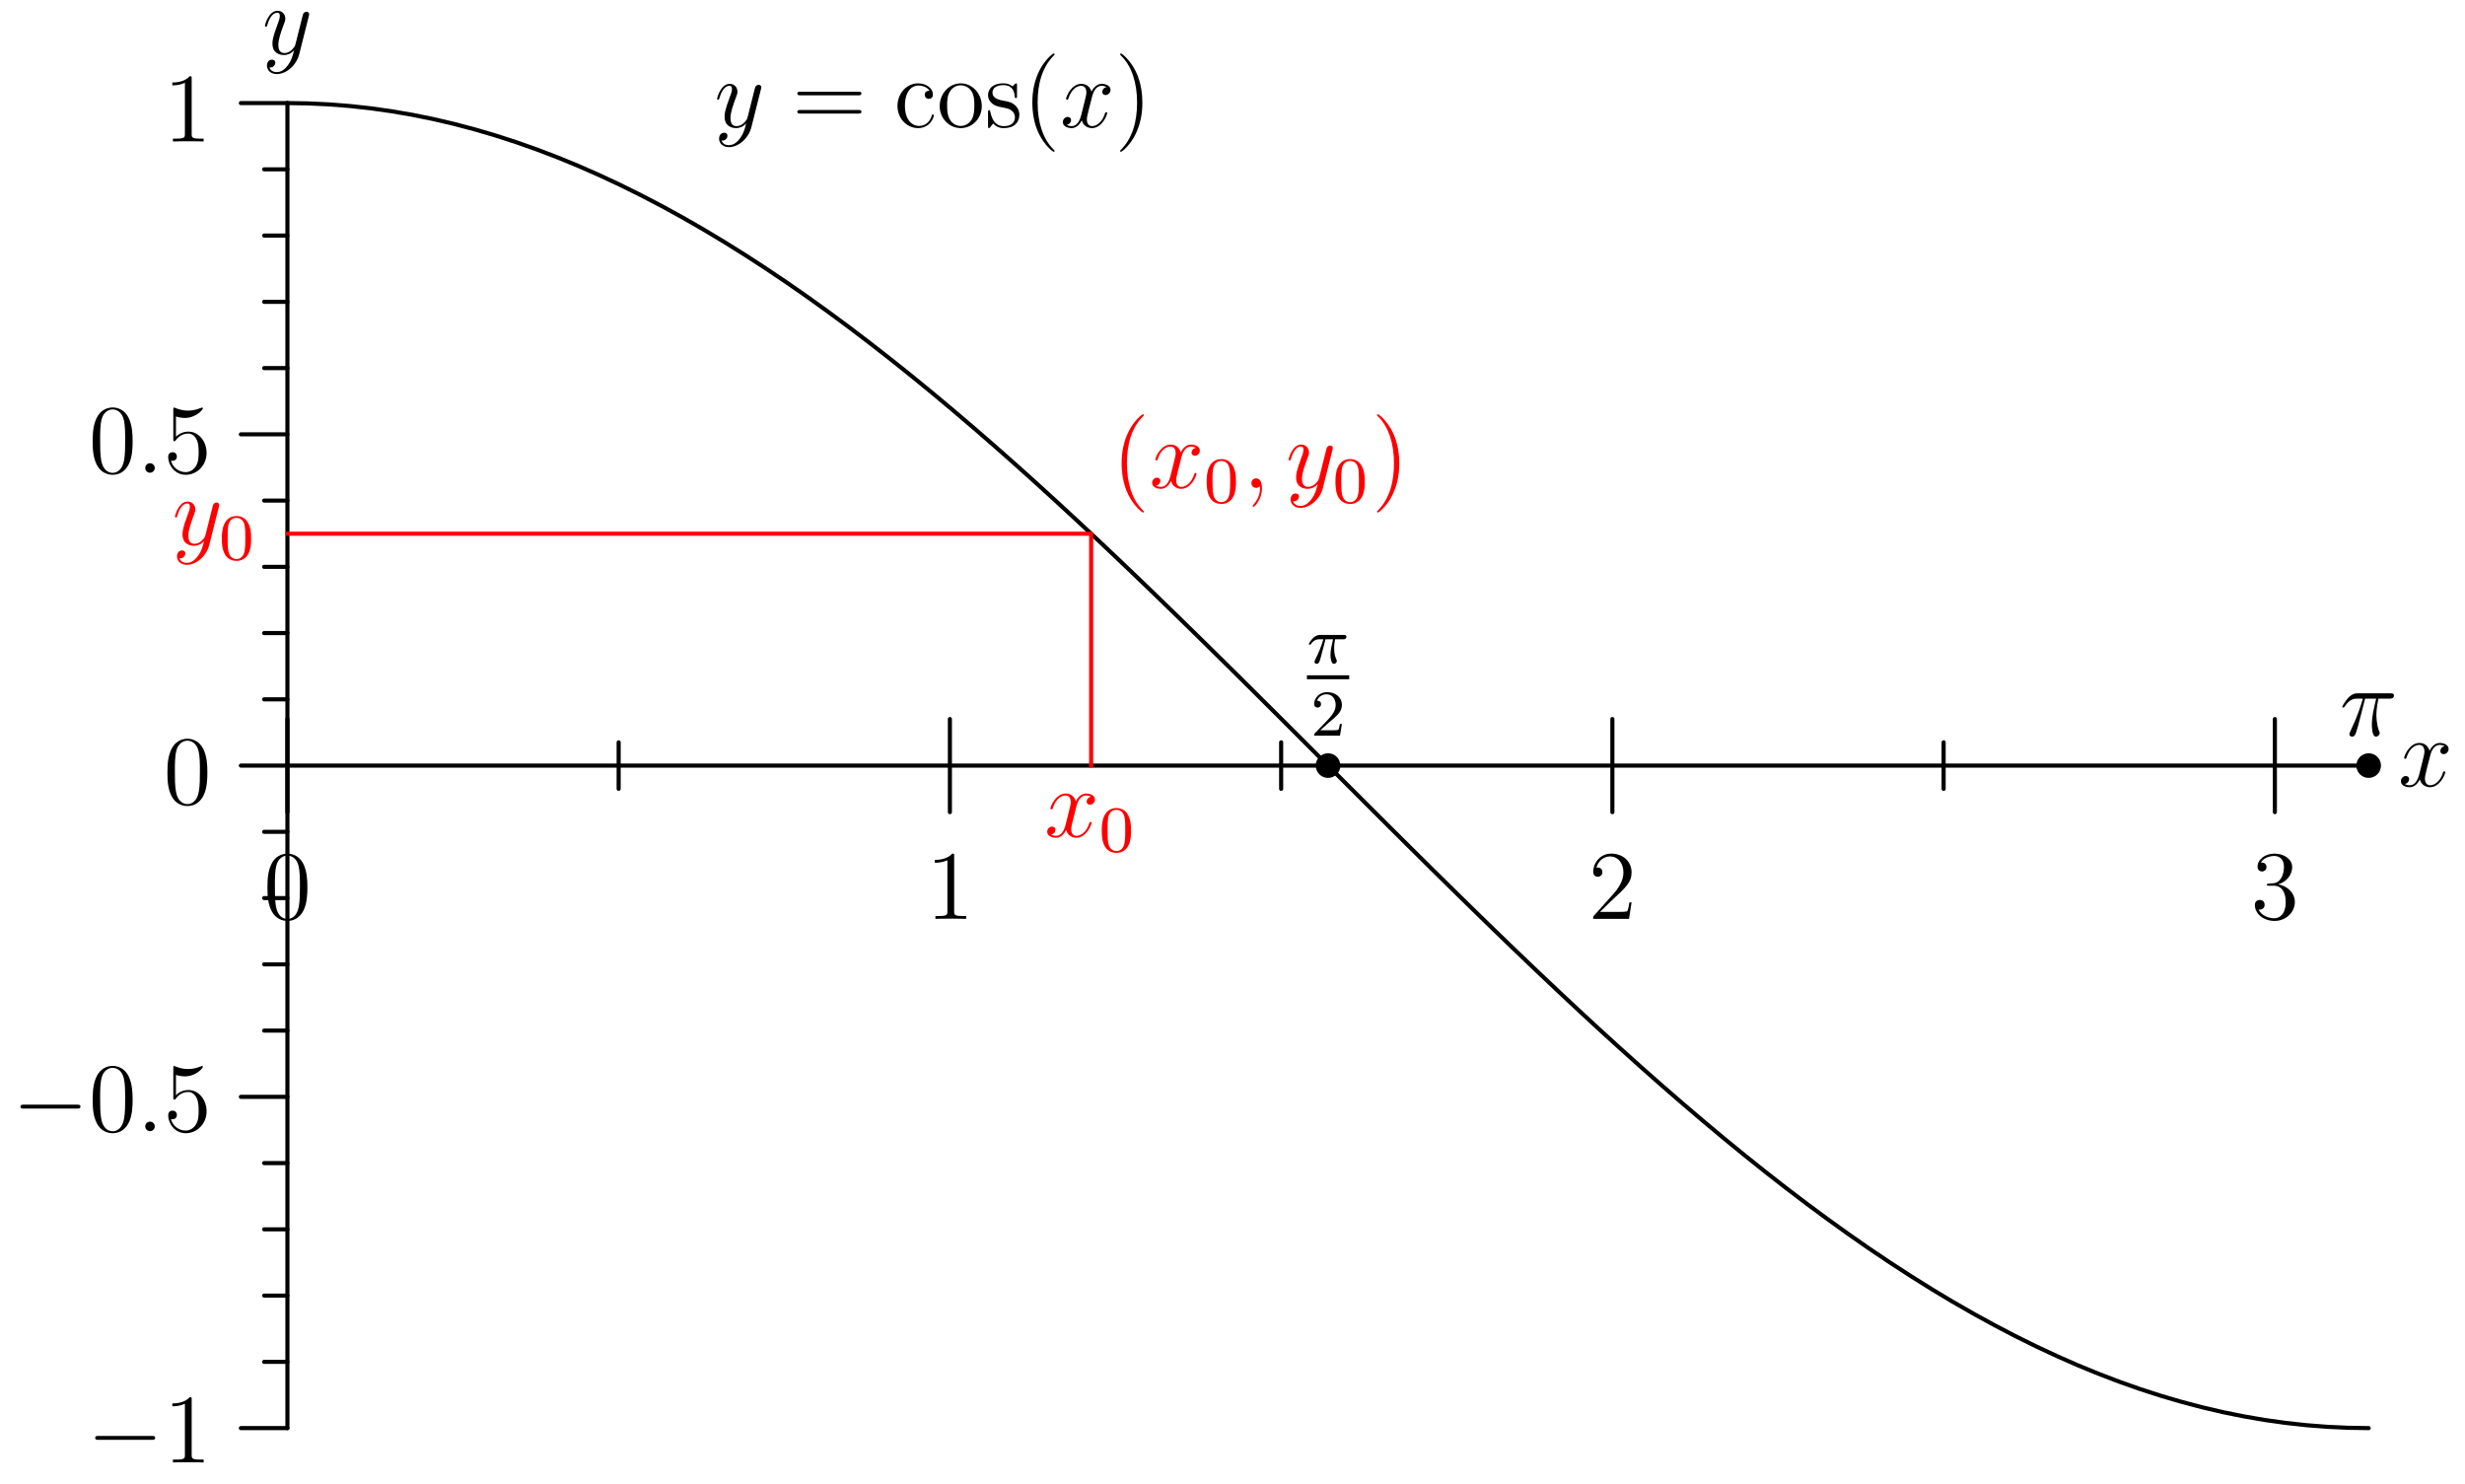
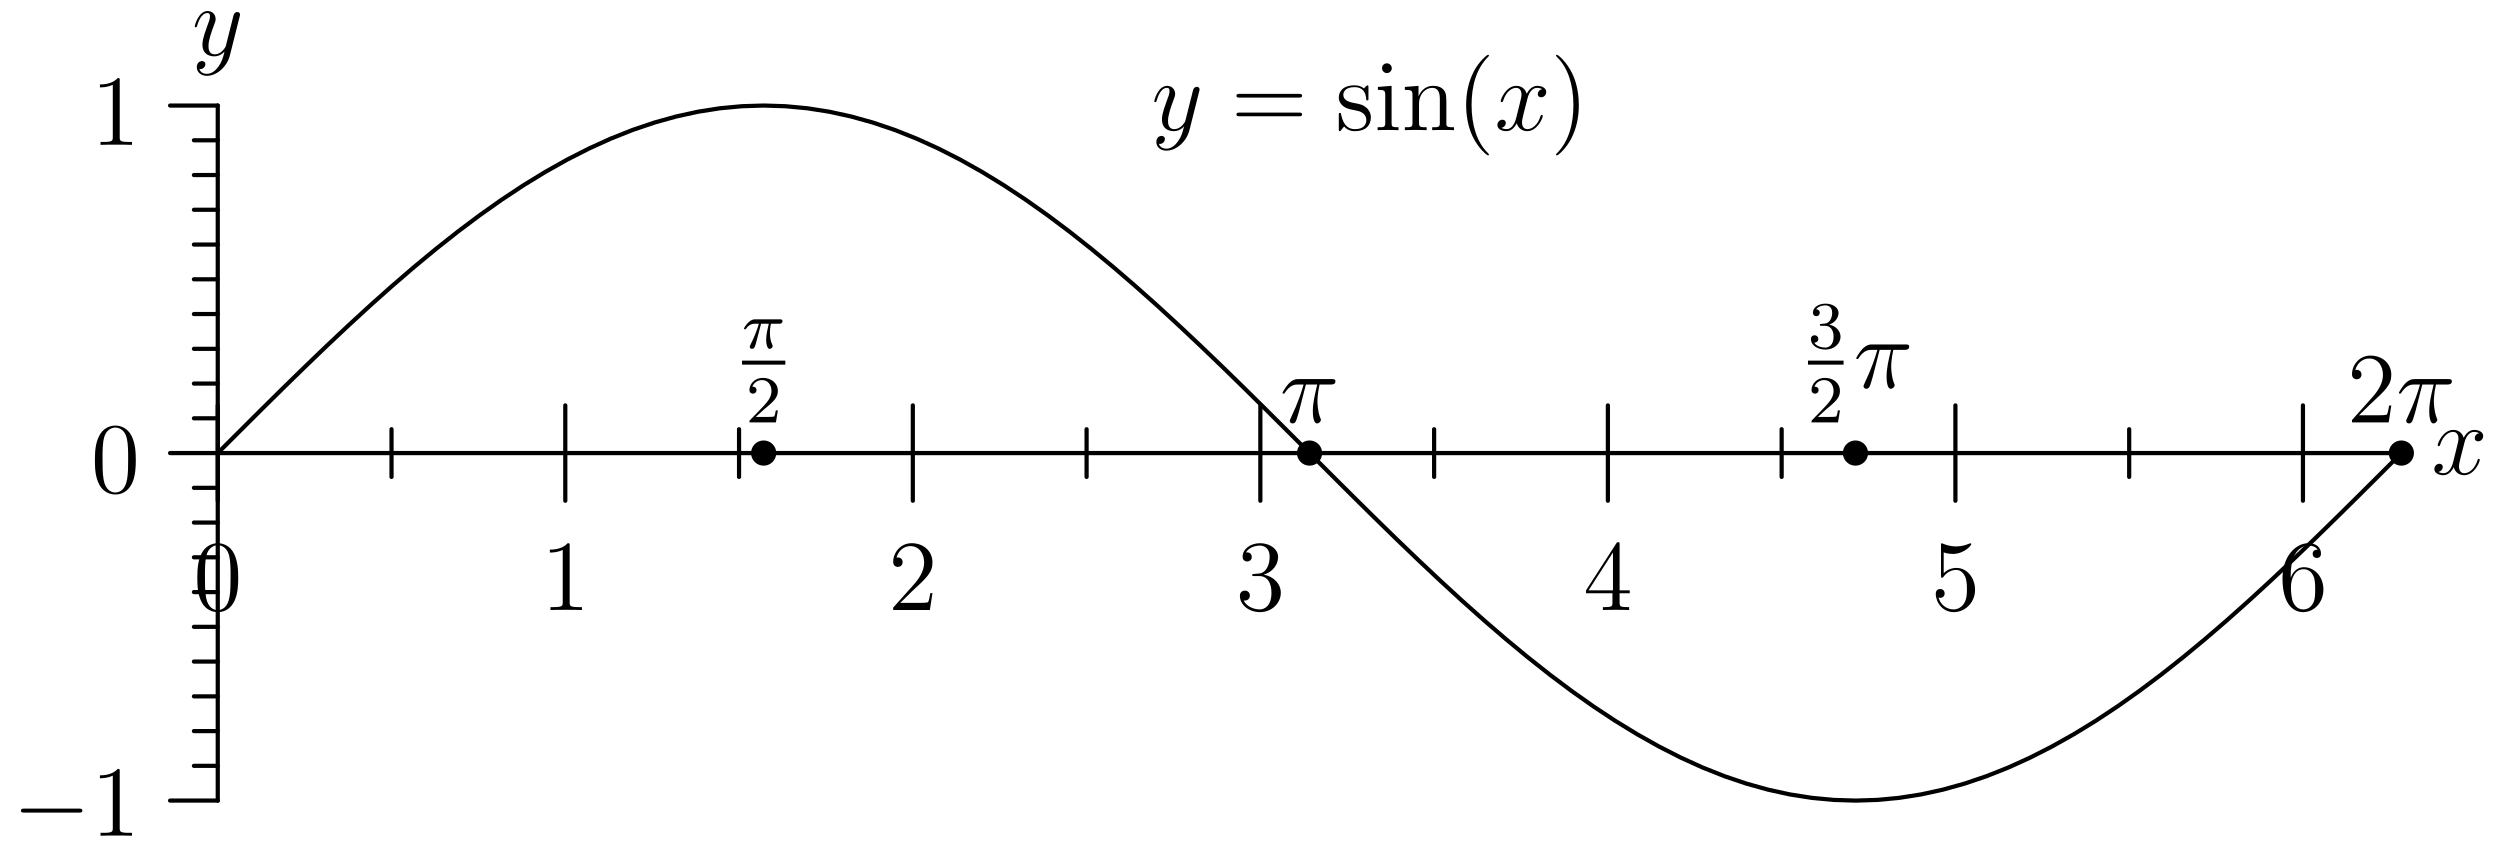
- <svg xmlns="http://www.w3.org/2000/svg" xmlns:xlink="http://www.w3.org/1999/xlink" version="1.1" width="300.245pt" height="180.671pt" viewBox="56.409 53.858 300.245 180.671">
+ <svg xmlns="http://www.w3.org/2000/svg" xmlns:xlink="http://www.w3.org/1999/xlink" version="1.1" width="297.384pt" height="101.965pt" viewBox="56.409 53.858 297.384 101.965">
  <defs>
-     <path id="g3-48" d="M3.897-2.542C3.897-3.395 3.81-3.913 3.547-4.423C3.196-5.125 2.55-5.3 2.112-5.3C1.108-5.3 .741-4.551 .63-4.328C.343-3.746 .327-2.957 .327-2.542C.327-2.016 .351-1.211 .733-.574C1.1 .016 1.69 .167 2.112 .167C2.495 .167 3.18 .048 3.579-.741C3.873-1.315 3.897-2.024 3.897-2.542ZM2.112-.056C1.841-.056 1.291-.183 1.124-1.02C1.036-1.474 1.036-2.224 1.036-2.638C1.036-3.188 1.036-3.746 1.124-4.184C1.291-4.997 1.913-5.077 2.112-5.077C2.383-5.077 2.933-4.941 3.092-4.216C3.188-3.778 3.188-3.18 3.188-2.638C3.188-2.168 3.188-1.451 3.092-1.004C2.925-.167 2.375-.056 2.112-.056Z" />
+     <path id="g1-25" d="M2.264-2.909H3.18C3.013-2.184 2.869-1.594 2.869-1.004C2.869-.948 2.869-.606 2.957-.319C3.061 .016 3.14 .08 3.284 .08C3.459 .08 3.642-.072 3.642-.263C3.642-.319 3.634-.335 3.602-.406C3.435-.773 3.316-1.156 3.316-1.809C3.316-1.993 3.316-2.327 3.435-2.909H4.4C4.527-2.909 4.615-2.909 4.694-2.973C4.79-3.061 4.814-3.164 4.814-3.212C4.814-3.435 4.615-3.435 4.479-3.435H1.602C1.435-3.435 1.132-3.435 .741-3.053C.454-2.766 .231-2.399 .231-2.343C.231-2.271 .287-2.248 .351-2.248C.43-2.248 .446-2.271 .494-2.335C.885-2.909 1.355-2.909 1.538-2.909H2C1.769-2.064 1.347-1.1 1.052-.518C.996-.399 .917-.239 .917-.167C.917 0 1.052 .08 1.18 .08C1.482 .08 1.562-.223 1.73-.877L2.264-2.909Z" />
    <path id="g3-50" d="M2.248-1.626C2.375-1.745 2.71-2.008 2.837-2.12C3.332-2.574 3.802-3.013 3.802-3.738C3.802-4.686 3.005-5.3 2.008-5.3C1.052-5.3 .422-4.575 .422-3.866C.422-3.475 .733-3.419 .845-3.419C1.012-3.419 1.259-3.539 1.259-3.842C1.259-4.256 .861-4.256 .765-4.256C.996-4.838 1.53-5.037 1.921-5.037C2.662-5.037 3.045-4.407 3.045-3.738C3.045-2.909 2.463-2.303 1.522-1.339L.518-.303C.422-.215 .422-.199 .422 0H3.571L3.802-1.427H3.555C3.531-1.267 3.467-.869 3.371-.717C3.324-.654 2.718-.654 2.59-.654H1.172L2.248-1.626Z" />
-     <path id="g1-25" d="M2.264-2.909H3.18C3.013-2.184 2.869-1.594 2.869-1.004C2.869-.948 2.869-.606 2.957-.319C3.061 .016 3.14 .08 3.284 .08C3.459 .08 3.642-.072 3.642-.263C3.642-.319 3.634-.335 3.602-.406C3.435-.773 3.316-1.156 3.316-1.809C3.316-1.993 3.316-2.327 3.435-2.909H4.4C4.527-2.909 4.615-2.909 4.694-2.973C4.79-3.061 4.814-3.164 4.814-3.212C4.814-3.435 4.615-3.435 4.479-3.435H1.602C1.435-3.435 1.132-3.435 .741-3.053C.454-2.766 .231-2.399 .231-2.343C.231-2.271 .287-2.248 .351-2.248C.43-2.248 .446-2.271 .494-2.335C.885-2.909 1.355-2.909 1.538-2.909H2C1.769-2.064 1.347-1.1 1.052-.518C.996-.399 .917-.239 .917-.167C.917 0 1.052 .08 1.18 .08C1.482 .08 1.562-.223 1.73-.877L2.264-2.909Z" />
+     <path id="g3-51" d="M2.016-2.662C2.646-2.662 3.045-2.2 3.045-1.363C3.045-.367 2.479-.072 2.056-.072C1.618-.072 1.02-.231 .741-.654C1.028-.654 1.227-.837 1.227-1.1C1.227-1.355 1.044-1.538 .789-1.538C.574-1.538 .351-1.403 .351-1.084C.351-.327 1.164 .167 2.072 .167C3.132 .167 3.873-.566 3.873-1.363C3.873-2.024 3.347-2.63 2.534-2.805C3.164-3.029 3.634-3.571 3.634-4.208S2.917-5.3 2.088-5.3C1.235-5.3 .59-4.838 .59-4.232C.59-3.937 .789-3.81 .996-3.81C1.243-3.81 1.403-3.985 1.403-4.216C1.403-4.511 1.148-4.623 .972-4.631C1.307-5.069 1.921-5.093 2.064-5.093C2.271-5.093 2.877-5.029 2.877-4.208C2.877-3.65 2.646-3.316 2.534-3.188C2.295-2.941 2.112-2.925 1.626-2.893C1.474-2.885 1.411-2.877 1.411-2.774C1.411-2.662 1.482-2.662 1.618-2.662H2.016Z" />
    <path id="g2-25" d="M3.096-4.507H4.447C4.125-3.168 3.921-2.295 3.921-1.339C3.921-1.172 3.921 .12 4.411 .12C4.663 .12 4.878-.108 4.878-.311C4.878-.371 4.878-.395 4.794-.574C4.471-1.399 4.471-2.427 4.471-2.511C4.471-2.582 4.471-3.431 4.722-4.507H6.061C6.217-4.507 6.611-4.507 6.611-4.89C6.611-5.153 6.384-5.153 6.169-5.153H2.236C1.961-5.153 1.554-5.153 1.004-4.567C.693-4.22 .311-3.587 .311-3.515S.371-3.419 .442-3.419C.526-3.419 .538-3.455 .598-3.527C1.219-4.507 1.841-4.507 2.14-4.507H2.821C2.558-3.61 2.26-2.57 1.279-.478C1.184-.287 1.184-.263 1.184-.191C1.184 .06 1.399 .12 1.506 .12C1.853 .12 1.949-.191 2.092-.693C2.283-1.303 2.283-1.327 2.403-1.805L3.096-4.507Z" />
-     <path id="g2-58" d="M2.2-.574C2.2-.921 1.913-1.16 1.626-1.16C1.279-1.16 1.04-.873 1.04-.586C1.04-.239 1.327 0 1.614 0C1.961 0 2.2-.287 2.2-.574Z" />
-     <path id="g2-59" d="M2.331 .048C2.331-.646 2.104-1.16 1.614-1.16C1.231-1.16 1.04-.849 1.04-.586S1.219 0 1.626 0C1.781 0 1.913-.048 2.02-.155C2.044-.179 2.056-.179 2.068-.179C2.092-.179 2.092-.012 2.092 .048C2.092 .442 2.02 1.219 1.327 1.997C1.196 2.14 1.196 2.164 1.196 2.188C1.196 2.248 1.255 2.307 1.315 2.307C1.411 2.307 2.331 1.423 2.331 .048Z" />
    <path id="g2-120" d="M5.667-4.878C5.284-4.806 5.141-4.519 5.141-4.292C5.141-4.005 5.368-3.909 5.535-3.909C5.894-3.909 6.145-4.22 6.145-4.543C6.145-5.045 5.571-5.272 5.069-5.272C4.34-5.272 3.933-4.555 3.826-4.328C3.551-5.224 2.809-5.272 2.594-5.272C1.375-5.272 .729-3.706 .729-3.443C.729-3.395 .777-3.335 .861-3.335C.956-3.335 .98-3.407 1.004-3.455C1.411-4.782 2.212-5.033 2.558-5.033C3.096-5.033 3.204-4.531 3.204-4.244C3.204-3.981 3.132-3.706 2.989-3.132L2.582-1.494C2.403-.777 2.056-.12 1.423-.12C1.363-.12 1.064-.12 .813-.275C1.243-.359 1.339-.717 1.339-.861C1.339-1.1 1.16-1.243 .933-1.243C.646-1.243 .335-.992 .335-.61C.335-.108 .897 .12 1.411 .12C1.985 .12 2.391-.335 2.642-.825C2.833-.12 3.431 .12 3.873 .12C5.093 .12 5.738-1.447 5.738-1.71C5.738-1.769 5.691-1.817 5.619-1.817C5.511-1.817 5.499-1.757 5.464-1.662C5.141-.61 4.447-.12 3.909-.12C3.491-.12 3.264-.43 3.264-.921C3.264-1.184 3.312-1.375 3.503-2.164L3.921-3.79C4.101-4.507 4.507-5.033 5.057-5.033C5.081-5.033 5.416-5.033 5.667-4.878Z" />
    <path id="g2-121" d="M3.144 1.339C2.821 1.793 2.355 2.2 1.769 2.2C1.626 2.2 1.052 2.176 .873 1.626C.909 1.638 .968 1.638 .992 1.638C1.351 1.638 1.59 1.327 1.59 1.052S1.363 .681 1.184 .681C.992 .681 .574 .825 .574 1.411C.574 2.02 1.088 2.439 1.769 2.439C2.965 2.439 4.172 1.339 4.507 .012L5.679-4.651C5.691-4.71 5.715-4.782 5.715-4.854C5.715-5.033 5.571-5.153 5.392-5.153C5.284-5.153 5.033-5.105 4.937-4.746L4.053-1.231C3.993-1.016 3.993-.992 3.897-.861C3.658-.526 3.264-.12 2.69-.12C2.02-.12 1.961-.777 1.961-1.1C1.961-1.781 2.283-2.702 2.606-3.563C2.738-3.909 2.809-4.077 2.809-4.316C2.809-4.818 2.451-5.272 1.865-5.272C.765-5.272 .323-3.539 .323-3.443C.323-3.395 .371-3.335 .454-3.335C.562-3.335 .574-3.383 .622-3.551C.909-4.555 1.363-5.033 1.829-5.033C1.937-5.033 2.14-5.033 2.14-4.639C2.14-4.328 2.008-3.981 1.829-3.527C1.243-1.961 1.243-1.566 1.243-1.279C1.243-.143 2.056 .12 2.654 .12C3.001 .12 3.431 .012 3.85-.43L3.862-.418C3.682 .287 3.563 .753 3.144 1.339Z" />
    <path id="g4-40" d="M3.885 2.905C3.885 2.869 3.885 2.845 3.682 2.642C2.487 1.435 1.817-.538 1.817-2.977C1.817-5.296 2.379-7.293 3.766-8.703C3.885-8.811 3.885-8.835 3.885-8.871C3.885-8.942 3.826-8.966 3.778-8.966C3.622-8.966 2.642-8.106 2.056-6.934C1.447-5.727 1.172-4.447 1.172-2.977C1.172-1.913 1.339-.49 1.961 .789C2.666 2.224 3.646 3.001 3.778 3.001C3.826 3.001 3.885 2.977 3.885 2.905Z" />
    <path id="g4-41" d="M3.371-2.977C3.371-3.885 3.252-5.368 2.582-6.755C1.877-8.189 .897-8.966 .765-8.966C.717-8.966 .658-8.942 .658-8.871C.658-8.835 .658-8.811 .861-8.608C2.056-7.4 2.726-5.428 2.726-2.989C2.726-.669 2.164 1.327 .777 2.738C.658 2.845 .658 2.869 .658 2.905C.658 2.977 .717 3.001 .765 3.001C.921 3.001 1.901 2.14 2.487 .968C3.096-.251 3.371-1.542 3.371-2.977Z" />
    <path id="g4-48" d="M5.356-3.826C5.356-4.818 5.296-5.786 4.866-6.695C4.376-7.687 3.515-7.95 2.929-7.95C2.236-7.95 1.387-7.603 .944-6.611C.61-5.858 .49-5.117 .49-3.826C.49-2.666 .574-1.793 1.004-.944C1.47-.036 2.295 .251 2.917 .251C3.957 .251 4.555-.371 4.902-1.064C5.332-1.961 5.356-3.132 5.356-3.826ZM2.917 .012C2.534 .012 1.757-.203 1.53-1.506C1.399-2.224 1.399-3.132 1.399-3.969C1.399-4.949 1.399-5.834 1.59-6.539C1.793-7.34 2.403-7.711 2.917-7.711C3.371-7.711 4.065-7.436 4.292-6.408C4.447-5.727 4.447-4.782 4.447-3.969C4.447-3.168 4.447-2.26 4.316-1.53C4.089-.215 3.335 .012 2.917 .012Z" />
    <path id="g4-49" d="M3.443-7.663C3.443-7.938 3.443-7.95 3.204-7.95C2.917-7.627 2.319-7.185 1.088-7.185V-6.838C1.363-6.838 1.961-6.838 2.618-7.149V-.921C2.618-.49 2.582-.347 1.53-.347H1.16V0C1.482-.024 2.642-.024 3.037-.024S4.579-.024 4.902 0V-.347H4.531C3.479-.347 3.443-.49 3.443-.921V-7.663Z" />
    <path id="g4-50" d="M5.26-2.008H4.997C4.961-1.805 4.866-1.148 4.746-.956C4.663-.849 3.981-.849 3.622-.849H1.411C1.733-1.124 2.463-1.889 2.774-2.176C4.591-3.85 5.26-4.471 5.26-5.655C5.26-7.03 4.172-7.95 2.786-7.95S.586-6.767 .586-5.738C.586-5.129 1.112-5.129 1.148-5.129C1.399-5.129 1.71-5.308 1.71-5.691C1.71-6.025 1.482-6.253 1.148-6.253C1.04-6.253 1.016-6.253 .98-6.241C1.207-7.054 1.853-7.603 2.63-7.603C3.646-7.603 4.268-6.755 4.268-5.655C4.268-4.639 3.682-3.754 3.001-2.989L.586-.287V0H4.949L5.26-2.008Z" />
    <path id="g4-51" d="M2.2-4.292C1.997-4.28 1.949-4.268 1.949-4.16C1.949-4.041 2.008-4.041 2.224-4.041H2.774C3.79-4.041 4.244-3.204 4.244-2.056C4.244-.49 3.431-.072 2.845-.072C2.271-.072 1.291-.347 .944-1.136C1.327-1.076 1.674-1.291 1.674-1.722C1.674-2.068 1.423-2.307 1.088-2.307C.801-2.307 .49-2.14 .49-1.686C.49-.622 1.554 .251 2.881 .251C4.304 .251 5.356-.837 5.356-2.044C5.356-3.144 4.471-4.005 3.324-4.208C4.364-4.507 5.033-5.38 5.033-6.312C5.033-7.257 4.053-7.95 2.893-7.95C1.698-7.95 .813-7.221 .813-6.348C.813-5.87 1.184-5.774 1.363-5.774C1.614-5.774 1.901-5.954 1.901-6.312C1.901-6.695 1.614-6.862 1.351-6.862C1.279-6.862 1.255-6.862 1.219-6.85C1.674-7.663 2.798-7.663 2.857-7.663C3.252-7.663 4.029-7.484 4.029-6.312C4.029-6.085 3.993-5.416 3.646-4.902C3.288-4.376 2.881-4.34 2.558-4.328L2.2-4.292Z" />
+     <path id="g4-52" d="M4.316-7.783C4.316-8.01 4.316-8.07 4.148-8.07C4.053-8.07 4.017-8.07 3.921-7.926L.323-2.343V-1.997H3.467V-.909C3.467-.466 3.443-.347 2.57-.347H2.331V0C2.606-.024 3.551-.024 3.885-.024S5.177-.024 5.452 0V-.347H5.212C4.352-.347 4.316-.466 4.316-.909V-1.997H5.523V-2.343H4.316V-7.783ZM3.527-6.85V-2.343H.622L3.527-6.85Z" />
    <path id="g4-53" d="M1.53-6.85C2.044-6.683 2.463-6.671 2.594-6.671C3.945-6.671 4.806-7.663 4.806-7.831C4.806-7.878 4.782-7.938 4.71-7.938C4.686-7.938 4.663-7.938 4.555-7.89C3.885-7.603 3.312-7.568 3.001-7.568C2.212-7.568 1.65-7.807 1.423-7.902C1.339-7.938 1.315-7.938 1.303-7.938C1.207-7.938 1.207-7.867 1.207-7.675V-4.125C1.207-3.909 1.207-3.838 1.351-3.838C1.411-3.838 1.423-3.85 1.542-3.993C1.877-4.483 2.439-4.77 3.037-4.77C3.67-4.77 3.981-4.184 4.077-3.981C4.28-3.515 4.292-2.929 4.292-2.475S4.292-1.339 3.957-.801C3.694-.371 3.228-.072 2.702-.072C1.913-.072 1.136-.61 .921-1.482C.98-1.459 1.052-1.447 1.112-1.447C1.315-1.447 1.638-1.566 1.638-1.973C1.638-2.307 1.411-2.499 1.112-2.499C.897-2.499 .586-2.391 .586-1.925C.586-.909 1.399 .251 2.726 .251C4.077 .251 5.26-.885 5.26-2.403C5.26-3.826 4.304-5.009 3.049-5.009C2.367-5.009 1.841-4.71 1.53-4.376V-6.85Z" />
+     <path id="g4-54" d="M1.47-4.16C1.47-7.185 2.941-7.663 3.587-7.663C4.017-7.663 4.447-7.532 4.674-7.173C4.531-7.173 4.077-7.173 4.077-6.683C4.077-6.42 4.256-6.193 4.567-6.193C4.866-6.193 5.069-6.372 5.069-6.719C5.069-7.34 4.615-7.95 3.575-7.95C2.068-7.95 .49-6.408 .49-3.778C.49-.49 1.925 .251 2.941 .251C4.244 .251 5.356-.885 5.356-2.439C5.356-4.029 4.244-5.093 3.049-5.093C1.985-5.093 1.59-4.172 1.47-3.838V-4.16ZM2.941-.072C2.188-.072 1.829-.741 1.722-.992C1.614-1.303 1.494-1.889 1.494-2.726C1.494-3.67 1.925-4.854 3.001-4.854C3.658-4.854 4.005-4.411 4.184-4.005C4.376-3.563 4.376-2.965 4.376-2.451C4.376-1.841 4.376-1.303 4.148-.849C3.85-.275 3.419-.072 2.941-.072Z" />
    <path id="g4-61" d="M8.07-3.873C8.237-3.873 8.452-3.873 8.452-4.089C8.452-4.316 8.249-4.316 8.07-4.316H1.028C.861-4.316 .646-4.316 .646-4.101C.646-3.873 .849-3.873 1.028-3.873H8.07ZM8.07-1.65C8.237-1.65 8.452-1.65 8.452-1.865C8.452-2.092 8.249-2.092 8.07-2.092H1.028C.861-2.092 .646-2.092 .646-1.877C.646-1.65 .849-1.65 1.028-1.65H8.07Z" />
-     <path id="g4-99" d="M4.328-4.423C4.184-4.423 3.742-4.423 3.742-3.933C3.742-3.646 3.945-3.443 4.232-3.443C4.507-3.443 4.734-3.61 4.734-3.957C4.734-4.758 3.897-5.332 2.929-5.332C1.53-5.332 .418-4.089 .418-2.582C.418-1.052 1.566 .12 2.917 .12C4.495 .12 4.854-1.315 4.854-1.423S4.77-1.53 4.734-1.53C4.627-1.53 4.615-1.494 4.579-1.351C4.316-.502 3.67-.143 3.025-.143C2.295-.143 1.327-.777 1.327-2.594C1.327-4.579 2.343-5.069 2.941-5.069C3.395-5.069 4.053-4.89 4.328-4.423Z" />
-     <path id="g4-111" d="M5.487-2.558C5.487-4.101 4.316-5.332 2.929-5.332C1.494-5.332 .359-4.065 .359-2.558C.359-1.028 1.554 .12 2.917 .12C4.328 .12 5.487-1.052 5.487-2.558ZM2.929-.143C2.487-.143 1.949-.335 1.602-.921C1.279-1.459 1.267-2.164 1.267-2.666C1.267-3.12 1.267-3.85 1.638-4.388C1.973-4.902 2.499-5.093 2.917-5.093C3.383-5.093 3.885-4.878 4.208-4.411C4.579-3.862 4.579-3.108 4.579-2.666C4.579-2.248 4.579-1.506 4.268-.944C3.933-.371 3.383-.143 2.929-.143Z" />
+     <path id="g4-105" d="M2.08-7.364C2.08-7.675 1.829-7.95 1.494-7.95C1.184-7.95 .921-7.699 .921-7.376C.921-7.018 1.207-6.791 1.494-6.791C1.865-6.791 2.08-7.101 2.08-7.364ZM.43-5.141V-4.794C1.196-4.794 1.303-4.722 1.303-4.136V-.885C1.303-.347 1.172-.347 .395-.347V0C.729-.024 1.303-.024 1.65-.024C1.781-.024 2.475-.024 2.881 0V-.347C2.104-.347 2.056-.406 2.056-.873V-5.272L.43-5.141Z" />
+     <path id="g4-110" d="M5.32-2.905C5.32-4.017 5.32-4.352 5.045-4.734C4.698-5.2 4.136-5.272 3.73-5.272C2.57-5.272 2.116-4.28 2.02-4.041H2.008V-5.272L.383-5.141V-4.794C1.196-4.794 1.291-4.71 1.291-4.125V-.885C1.291-.347 1.16-.347 .383-.347V0C.693-.024 1.339-.024 1.674-.024C2.02-.024 2.666-.024 2.977 0V-.347C2.212-.347 2.068-.347 2.068-.885V-3.108C2.068-4.364 2.893-5.033 3.634-5.033S4.543-4.423 4.543-3.694V-.885C4.543-.347 4.411-.347 3.634-.347V0C3.945-.024 4.591-.024 4.926-.024C5.272-.024 5.918-.024 6.229 0V-.347C5.631-.347 5.332-.347 5.32-.705V-2.905Z" />
    <path id="g4-115" d="M3.921-5.057C3.921-5.272 3.921-5.332 3.802-5.332C3.706-5.332 3.479-5.069 3.395-4.961C3.025-5.26 2.654-5.332 2.271-5.332C.825-5.332 .395-4.543 .395-3.885C.395-3.754 .395-3.335 .849-2.917C1.231-2.582 1.638-2.499 2.188-2.391C2.845-2.26 3.001-2.224 3.3-1.985C3.515-1.805 3.67-1.542 3.67-1.207C3.67-.693 3.371-.12 2.319-.12C1.53-.12 .956-.574 .693-1.769C.646-1.985 .646-1.997 .634-2.008C.61-2.056 .562-2.056 .526-2.056C.395-2.056 .395-1.997 .395-1.781V-.155C.395 .06 .395 .12 .514 .12C.574 .12 .586 .108 .789-.143C.849-.227 .849-.251 1.028-.442C1.482 .12 2.128 .12 2.331 .12C3.587 .12 4.208-.574 4.208-1.518C4.208-2.164 3.814-2.546 3.706-2.654C3.276-3.025 2.953-3.096 2.164-3.24C1.805-3.312 .933-3.479 .933-4.196C.933-4.567 1.184-5.117 2.26-5.117C3.563-5.117 3.634-4.005 3.658-3.634C3.67-3.539 3.754-3.539 3.79-3.539C3.921-3.539 3.921-3.599 3.921-3.814V-5.057Z" />
    <path id="g0-0" d="M7.878-2.75C8.082-2.75 8.297-2.75 8.297-2.989S8.082-3.228 7.878-3.228H1.411C1.207-3.228 .992-3.228 .992-2.989S1.207-2.75 1.411-2.75H7.878Z" />
  </defs>
  <g id="page1">
    <g>
-       <g transform="matrix(0.996264 0 0 0.996264 91.4169 147.105)">
-         <path d="M 0 80.995L 0 -80.995" fill="none" stroke="#000000" stroke-linecap="round" stroke-linejoin="round" stroke-miterlimit="10.037" stroke-width="0.502" />
-       </g>
-     </g>
-     <g>
-       <g transform="matrix(0.996264 0 0 0.996264 91.4169 147.105)">
-         <path d="M 0 80.995L -5.691 80.995" fill="none" stroke="#000000" stroke-linecap="round" stroke-linejoin="round" stroke-miterlimit="10.037" stroke-width="0.502" />
-       </g>
-     </g>
-     <g>
-       <g transform="matrix(0.996264 0 0 0.996264 91.4169 147.105)">
-         <path d="M 0 40.498L -5.691 40.498" fill="none" stroke="#000000" stroke-linecap="round" stroke-linejoin="round" stroke-miterlimit="10.037" stroke-width="0.502" />
-       </g>
-     </g>
-     <g>
-       <g transform="matrix(0.996264 0 0 0.996264 91.4169 147.105)">
+       <g transform="matrix(0.996264 0 0 0.996264 82.3123 107.752)">
+         <path d="M 0 41.495L 0 -41.495" fill="none" stroke="#000000" stroke-linecap="round" stroke-linejoin="round" stroke-miterlimit="10.037" stroke-width="0.502" />
+       </g>
+     </g>
+     <g>
+       <g transform="matrix(0.996264 0 0 0.996264 82.3123 107.752)">
+         <path d="M 0 41.495L -5.691 41.495" fill="none" stroke="#000000" stroke-linecap="round" stroke-linejoin="round" stroke-miterlimit="10.037" stroke-width="0.502" />
+       </g>
+     </g>
+     <g>
+       <g transform="matrix(0.996264 0 0 0.996264 82.3123 107.752)">
        <path d="M 0 0L -5.691 -0" fill="none" stroke="#000000" stroke-linecap="round" stroke-linejoin="round" stroke-miterlimit="10.037" stroke-width="0.502" />
      </g>
    </g>
    <g>
-       <g transform="matrix(0.996264 0 0 0.996264 91.4169 147.105)">
-         <path d="M 0 -40.498L -5.691 -40.498" fill="none" stroke="#000000" stroke-linecap="round" stroke-linejoin="round" stroke-miterlimit="10.037" stroke-width="0.502" />
-       </g>
-     </g>
-     <g>
-       <g transform="matrix(0.996264 0 0 0.996264 91.4169 147.105)">
-         <path d="M 0 -80.995L -5.691 -80.995" fill="none" stroke="#000000" stroke-linecap="round" stroke-linejoin="round" stroke-miterlimit="10.037" stroke-width="0.502" />
-       </g>
-     </g>
-     <g>
-       <g transform="matrix(0.996264 0 0 0.996264 91.4169 147.105)">
-         <path d="M 0 72.896L -2.845 72.896" fill="none" stroke="#000000" stroke-linecap="round" stroke-linejoin="round" stroke-miterlimit="10.037" stroke-width="0.502" />
-       </g>
-     </g>
-     <g>
-       <g transform="matrix(0.996264 0 0 0.996264 91.4169 147.105)">
-         <path d="M 0 64.796L -2.845 64.796" fill="none" stroke="#000000" stroke-linecap="round" stroke-linejoin="round" stroke-miterlimit="10.037" stroke-width="0.502" />
-       </g>
-     </g>
-     <g>
-       <g transform="matrix(0.996264 0 0 0.996264 91.4169 147.105)">
-         <path d="M 0 56.697L -2.845 56.697" fill="none" stroke="#000000" stroke-linecap="round" stroke-linejoin="round" stroke-miterlimit="10.037" stroke-width="0.502" />
-       </g>
-     </g>
-     <g>
-       <g transform="matrix(0.996264 0 0 0.996264 91.4169 147.105)">
-         <path d="M 0 48.597L -2.845 48.597" fill="none" stroke="#000000" stroke-linecap="round" stroke-linejoin="round" stroke-miterlimit="10.037" stroke-width="0.502" />
-       </g>
-     </g>
-     <g>
-       <g transform="matrix(0.996264 0 0 0.996264 91.4169 147.105)">
-         <path d="M 0 32.398L -2.845 32.398" fill="none" stroke="#000000" stroke-linecap="round" stroke-linejoin="round" stroke-miterlimit="10.037" stroke-width="0.502" />
-       </g>
-     </g>
-     <g>
-       <g transform="matrix(0.996264 0 0 0.996264 91.4169 147.105)">
-         <path d="M 0 24.299L -2.845 24.299" fill="none" stroke="#000000" stroke-linecap="round" stroke-linejoin="round" stroke-miterlimit="10.037" stroke-width="0.502" />
-       </g>
-     </g>
-     <g>
-       <g transform="matrix(0.996264 0 0 0.996264 91.4169 147.105)">
-         <path d="M 0 16.199L -2.845 16.199" fill="none" stroke="#000000" stroke-linecap="round" stroke-linejoin="round" stroke-miterlimit="10.037" stroke-width="0.502" />
-       </g>
-     </g>
-     <g>
-       <g transform="matrix(0.996264 0 0 0.996264 91.4169 147.105)">
-         <path d="M 0 8.1L -2.845 8.1" fill="none" stroke="#000000" stroke-linecap="round" stroke-linejoin="round" stroke-miterlimit="10.037" stroke-width="0.502" />
-       </g>
-     </g>
-     <g>
-       <g transform="matrix(0.996264 0 0 0.996264 91.4169 147.105)">
-         <path d="M 0 -8.1L -2.845 -8.1" fill="none" stroke="#000000" stroke-linecap="round" stroke-linejoin="round" stroke-miterlimit="10.037" stroke-width="0.502" />
-       </g>
-     </g>
-     <g>
-       <g transform="matrix(0.996264 0 0 0.996264 91.4169 147.105)">
-         <path d="M 0 -16.199L -2.845 -16.199" fill="none" stroke="#000000" stroke-linecap="round" stroke-linejoin="round" stroke-miterlimit="10.037" stroke-width="0.502" />
-       </g>
-     </g>
-     <g>
-       <g transform="matrix(0.996264 0 0 0.996264 91.4169 147.105)">
-         <path d="M 0 -24.299L -2.845 -24.299" fill="none" stroke="#000000" stroke-linecap="round" stroke-linejoin="round" stroke-miterlimit="10.037" stroke-width="0.502" />
-       </g>
-     </g>
-     <g>
-       <g transform="matrix(0.996264 0 0 0.996264 91.4169 147.105)">
-         <path d="M 0 -32.398L -2.845 -32.398" fill="none" stroke="#000000" stroke-linecap="round" stroke-linejoin="round" stroke-miterlimit="10.037" stroke-width="0.502" />
-       </g>
-     </g>
-     <g>
-       <g transform="matrix(0.996264 0 0 0.996264 91.4169 147.105)">
-         <path d="M 0 -48.597L -2.845 -48.597" fill="none" stroke="#000000" stroke-linecap="round" stroke-linejoin="round" stroke-miterlimit="10.037" stroke-width="0.502" />
-       </g>
-     </g>
-     <g>
-       <g transform="matrix(0.996264 0 0 0.996264 91.4169 147.105)">
-         <path d="M 0 -56.697L -2.845 -56.697" fill="none" stroke="#000000" stroke-linecap="round" stroke-linejoin="round" stroke-miterlimit="10.037" stroke-width="0.502" />
-       </g>
-     </g>
-     <g>
-       <g transform="matrix(0.996264 0 0 0.996264 91.4169 147.105)">
-         <path d="M 0 -64.796L -2.845 -64.796" fill="none" stroke="#000000" stroke-linecap="round" stroke-linejoin="round" stroke-miterlimit="10.037" stroke-width="0.502" />
-       </g>
-     </g>
-     <g>
-       <g transform="matrix(0.996264 0 0 0.996264 91.4169 147.105)">
-         <path d="M 0 -72.896L -2.845 -72.896" fill="none" stroke="#000000" stroke-linecap="round" stroke-linejoin="round" stroke-miterlimit="10.037" stroke-width="0.502" />
-       </g>
-     </g>
-     <use x="67.013" y="231.977" xlink:href="#g0-0" />
-     <use x="76.312" y="231.977" xlink:href="#g4-49" />
-     <use x="57.909" y="191.63" xlink:href="#g0-0" />
-     <use x="67.207" y="191.63" xlink:href="#g4-48" />
-     <use x="73.06" y="191.63" xlink:href="#g2-58" />
-     <use x="76.312" y="191.63" xlink:href="#g4-53" />
-     <use x="76.312" y="151.782" xlink:href="#g4-48" />
-     <use x="67.207" y="111.436" xlink:href="#g4-48" />
-     <use x="73.06" y="111.436" xlink:href="#g2-58" />
-     <use x="76.312" y="111.436" xlink:href="#g4-53" />
-     <use x="76.312" y="71.09" xlink:href="#g4-49" />
-     <g>
-       <g transform="matrix(0.996264 0 0 0.996264 91.4169 147.105)">
-         <path d="M -5.65001e-13 -0L 254.454 0" fill="none" stroke="#000000" stroke-linecap="round" stroke-linejoin="round" stroke-miterlimit="10.037" stroke-width="0.502" />
-       </g>
-     </g>
-     <g>
-       <g transform="matrix(0.996264 0 0 0.996264 91.4169 147.105)">
-         <path d="M 9.58409e-29 -5.691L 9.58409e-29 5.691" fill="none" stroke="#000000" stroke-linecap="round" stroke-linejoin="round" stroke-miterlimit="10.037" stroke-width="0.502" />
-       </g>
-     </g>
-     <g>
-       <g transform="matrix(0.996264 0 0 0.996264 91.4169 147.105)">
-         <path d="M 80.995 -5.691L 80.995 5.691" fill="none" stroke="#000000" stroke-linecap="round" stroke-linejoin="round" stroke-miterlimit="10.037" stroke-width="0.502" />
-       </g>
-     </g>
-     <g>
-       <g transform="matrix(0.996264 0 0 0.996264 91.4169 147.105)">
-         <path d="M 161.99 -5.691L 161.99 5.691" fill="none" stroke="#000000" stroke-linecap="round" stroke-linejoin="round" stroke-miterlimit="10.037" stroke-width="0.502" />
-       </g>
-     </g>
-     <g>
-       <g transform="matrix(0.996264 0 0 0.996264 91.4169 147.105)">
-         <path d="M 242.986 -5.691L 242.986 5.691" fill="none" stroke="#000000" stroke-linecap="round" stroke-linejoin="round" stroke-miterlimit="10.037" stroke-width="0.502" />
-       </g>
-     </g>
-     <g>
-       <g transform="matrix(0.996264 0 0 0.996264 91.4169 147.105)">
-         <path d="M 40.498 -2.845L 40.498 2.845" fill="none" stroke="#000000" stroke-linecap="round" stroke-linejoin="round" stroke-miterlimit="10.037" stroke-width="0.502" />
-       </g>
-     </g>
-     <g>
-       <g transform="matrix(0.996264 0 0 0.996264 91.4169 147.105)">
-         <path d="M 121.493 -2.845L 121.493 2.845" fill="none" stroke="#000000" stroke-linecap="round" stroke-linejoin="round" stroke-miterlimit="10.037" stroke-width="0.502" />
-       </g>
-     </g>
-     <g>
-       <g transform="matrix(0.996264 0 0 0.996264 91.4169 147.105)">
-         <path d="M 202.488 -2.845L 202.488 2.845" fill="none" stroke="#000000" stroke-linecap="round" stroke-linejoin="round" stroke-miterlimit="10.037" stroke-width="0.502" />
-       </g>
-     </g>
-     <use x="88.494" y="165.775" xlink:href="#g4-48" />
-     <use x="169.187" y="165.775" xlink:href="#g4-49" />
-     <use x="249.879" y="165.775" xlink:href="#g4-50" />
-     <use x="330.572" y="165.775" xlink:href="#g4-51" />
-     <g transform="matrix(0.996264 0 0 0.996264 91.4169 147.105)">
-       <path d="M 0 -80.995L 2.545 -80.955L 5.089 -80.835L 7.634 -80.636L 10.178 -80.356L 12.723 -79.998L 15.267 -79.561L 17.812 -79.045L 20.356 -78.451L 22.901 -77.779L 25.445 -77.031L 27.99 -76.207L 30.535 -75.307L 33.079 -74.334L 35.623 -73.287L 38.168 -72.167L 40.713 -70.977L 43.257 -69.716L 45.802 -68.386L 48.346 -66.99L 50.891 -65.526L 53.435 -63.999L 55.98 -62.408L 58.524 -60.755L 61.069 -59.043L 63.614 -57.272L 66.158 -55.445L 68.703 -53.563L 71.247 -51.628L 73.792 -49.642L 76.336 -47.608L 78.881 -45.526L 81.425 -43.399L 83.97 -41.23L 86.514 -39.02L 89.059 -36.771L 91.603 -34.486L 94.148 -32.167L 96.692 -29.816L 99.237 -27.436L 101.782 -25.029L 104.326 -22.597L 106.871 -20.143L 109.415 -17.669L 111.96 -15.177L 114.504 -12.67L 117.049 -10.151L 119.593 -7.622L 122.138 -5.086L 124.682 -2.544L 127.227 -4.95953e-15L 129.771 2.544L 132.316 5.086L 134.861 7.622L 137.405 10.151L 139.95 12.67L 142.494 15.177L 145.039 17.669L 147.583 20.143L 150.128 22.597L 152.672 25.029L 155.217 27.436L 157.761 29.816L 160.306 32.167L 162.85 34.486L 165.395 36.771L 167.94 39.02L 170.484 41.23L 173.029 43.399L 175.573 45.526L 178.118 47.608L 180.662 49.642L 183.207 51.628L 185.751 53.563L 188.296 55.445L 190.84 57.272L 193.385 59.043L 195.93 60.755L 198.474 62.408L 201.019 63.999L 203.563 65.526L 206.108 66.99L 208.652 68.386L 211.197 69.716L 213.741 70.977L 216.286 72.167L 218.83 73.287L 221.375 74.334L 223.919 75.307L 226.464 76.207L 229.009 77.031L 231.553 77.779L 234.098 78.451L 236.642 79.045L 239.187 79.561L 241.731 79.998L 244.276 80.356L 246.82 80.636L 249.365 80.835L 251.909 80.955L 254.454 80.995" fill="none" stroke="#000000" stroke-linecap="round" stroke-linejoin="round" stroke-miterlimit="10.037" stroke-width="0.502" />
-     </g>
-     <use x="348.511" y="149.619" xlink:href="#g2-120" />
-     <use x="88.352" y="60.441" xlink:href="#g2-121" />
-     <g transform="matrix(0.996264 0 0 0.996264 91.4169 147.105)">
-       <circle cx="254.454" cy="-0" fill="#000000" r="1.506" />
-     </g>
-     <use x="341.389" y="143.458" xlink:href="#g2-25" />
-     <g transform="matrix(0.996264 0 0 0.996264 91.4169 147.105)">
-       <circle cx="127.227" cy="-0" fill="#000000" r="1.506" />
-     </g>
-     <use x="215.598" y="134.629" xlink:href="#g1-25" />
-     <rect x="215.598" y="136.108" height=".478" width="5.149" />
-     <use x="216.055" y="143.458" xlink:href="#g3-50" />
-     <use x="143.423" y="69.341" xlink:href="#g2-121" />
-     <use x="152.88" y="69.341" xlink:href="#g4-61" />
-     <use x="165.306" y="69.341" xlink:href="#g4-99" />
-     <use x="170.508" y="69.341" xlink:href="#g4-111" />
-     <use x="176.361" y="69.341" xlink:href="#g4-115" />
-     <use x="180.979" y="69.341" xlink:href="#g4-40" />
-     <use x="185.531" y="69.341" xlink:href="#g2-120" />
-     <use x="192.183" y="69.341" xlink:href="#g4-41" />
-     <g fill="#f00">
-       <use x="77.394" y="120.214" xlink:href="#g2-121" />
-       <use x="83.102" y="122.007" xlink:href="#g3-48" />
-       <use x="183.627" y="155.779" xlink:href="#g2-120" />
-       <use x="190.279" y="157.572" xlink:href="#g3-48" />
-       <use x="191.855" y="113.278" xlink:href="#g4-40" />
-       <use x="196.407" y="113.278" xlink:href="#g2-120" />
-       <use x="203.06" y="115.071" xlink:href="#g3-48" />
-       <use x="207.792" y="113.278" xlink:href="#g2-59" />
-       <use x="213.036" y="113.278" xlink:href="#g2-121" />
-       <use x="218.744" y="115.071" xlink:href="#g3-48" />
-       <use x="223.476" y="113.278" xlink:href="#g4-41" />
-     </g>
-     <g transform="matrix(0.996264 0 0 0.996264 91.4169 147.105)">
-       <path d="M 0 -28.348L 98.265 -28.348L 98.265 0" fill="none" stroke="#ff0000" stroke-linecap="round" stroke-linejoin="round" stroke-miterlimit="10.037" stroke-width="0.502" />
-     </g>
+       <g transform="matrix(0.996264 0 0 0.996264 82.3123 107.752)">
+         <path d="M 0 -41.495L -5.691 -41.495" fill="none" stroke="#000000" stroke-linecap="round" stroke-linejoin="round" stroke-miterlimit="10.037" stroke-width="0.502" />
+       </g>
+     </g>
+     <g>
+       <g transform="matrix(0.996264 0 0 0.996264 82.3123 107.752)">
+         <path d="M 0 37.346L -2.845 37.346" fill="none" stroke="#000000" stroke-linecap="round" stroke-linejoin="round" stroke-miterlimit="10.037" stroke-width="0.502" />
+       </g>
+     </g>
+     <g>
+       <g transform="matrix(0.996264 0 0 0.996264 82.3123 107.752)">
+         <path d="M 0 33.196L -2.845 33.196" fill="none" stroke="#000000" stroke-linecap="round" stroke-linejoin="round" stroke-miterlimit="10.037" stroke-width="0.502" />
+       </g>
+     </g>
+     <g>
+       <g transform="matrix(0.996264 0 0 0.996264 82.3123 107.752)">
+         <path d="M 0 29.047L -2.845 29.047" fill="none" stroke="#000000" stroke-linecap="round" stroke-linejoin="round" stroke-miterlimit="10.037" stroke-width="0.502" />
+       </g>
+     </g>
+     <g>
+       <g transform="matrix(0.996264 0 0 0.996264 82.3123 107.752)">
+         <path d="M 0 24.897L -2.845 24.897" fill="none" stroke="#000000" stroke-linecap="round" stroke-linejoin="round" stroke-miterlimit="10.037" stroke-width="0.502" />
+       </g>
+     </g>
+     <g>
+       <g transform="matrix(0.996264 0 0 0.996264 82.3123 107.752)">
+         <path d="M 0 20.747L -2.845 20.747" fill="none" stroke="#000000" stroke-linecap="round" stroke-linejoin="round" stroke-miterlimit="10.037" stroke-width="0.502" />
+       </g>
+     </g>
+     <g>
+       <g transform="matrix(0.996264 0 0 0.996264 82.3123 107.752)">
+         <path d="M 0 16.598L -2.845 16.598" fill="none" stroke="#000000" stroke-linecap="round" stroke-linejoin="round" stroke-miterlimit="10.037" stroke-width="0.502" />
+       </g>
+     </g>
+     <g>
+       <g transform="matrix(0.996264 0 0 0.996264 82.3123 107.752)">
+         <path d="M 0 12.448L -2.845 12.448" fill="none" stroke="#000000" stroke-linecap="round" stroke-linejoin="round" stroke-miterlimit="10.037" stroke-width="0.502" />
+       </g>
+     </g>
+     <g>
+       <g transform="matrix(0.996264 0 0 0.996264 82.3123 107.752)">
+         <path d="M 0 8.299L -2.845 8.299" fill="none" stroke="#000000" stroke-linecap="round" stroke-linejoin="round" stroke-miterlimit="10.037" stroke-width="0.502" />
+       </g>
+     </g>
+     <g>
+       <g transform="matrix(0.996264 0 0 0.996264 82.3123 107.752)">
+         <path d="M 0 4.149L -2.845 4.149" fill="none" stroke="#000000" stroke-linecap="round" stroke-linejoin="round" stroke-miterlimit="10.037" stroke-width="0.502" />
+       </g>
+     </g>
+     <g>
+       <g transform="matrix(0.996264 0 0 0.996264 82.3123 107.752)">
+         <path d="M 0 -4.149L -2.845 -4.149" fill="none" stroke="#000000" stroke-linecap="round" stroke-linejoin="round" stroke-miterlimit="10.037" stroke-width="0.502" />
+       </g>
+     </g>
+     <g>
+       <g transform="matrix(0.996264 0 0 0.996264 82.3123 107.752)">
+         <path d="M 0 -8.299L -2.845 -8.299" fill="none" stroke="#000000" stroke-linecap="round" stroke-linejoin="round" stroke-miterlimit="10.037" stroke-width="0.502" />
+       </g>
+     </g>
+     <g>
+       <g transform="matrix(0.996264 0 0 0.996264 82.3123 107.752)">
+         <path d="M 0 -12.448L -2.845 -12.448" fill="none" stroke="#000000" stroke-linecap="round" stroke-linejoin="round" stroke-miterlimit="10.037" stroke-width="0.502" />
+       </g>
+     </g>
+     <g>
+       <g transform="matrix(0.996264 0 0 0.996264 82.3123 107.752)">
+         <path d="M 0 -16.598L -2.845 -16.598" fill="none" stroke="#000000" stroke-linecap="round" stroke-linejoin="round" stroke-miterlimit="10.037" stroke-width="0.502" />
+       </g>
+     </g>
+     <g>
+       <g transform="matrix(0.996264 0 0 0.996264 82.3123 107.752)">
+         <path d="M 0 -20.747L -2.845 -20.747" fill="none" stroke="#000000" stroke-linecap="round" stroke-linejoin="round" stroke-miterlimit="10.037" stroke-width="0.502" />
+       </g>
+     </g>
+     <g>
+       <g transform="matrix(0.996264 0 0 0.996264 82.3123 107.752)">
+         <path d="M 0 -24.897L -2.845 -24.897" fill="none" stroke="#000000" stroke-linecap="round" stroke-linejoin="round" stroke-miterlimit="10.037" stroke-width="0.502" />
+       </g>
+     </g>
+     <g>
+       <g transform="matrix(0.996264 0 0 0.996264 82.3123 107.752)">
+         <path d="M 0 -29.047L -2.845 -29.047" fill="none" stroke="#000000" stroke-linecap="round" stroke-linejoin="round" stroke-miterlimit="10.037" stroke-width="0.502" />
+       </g>
+     </g>
+     <g>
+       <g transform="matrix(0.996264 0 0 0.996264 82.3123 107.752)">
+         <path d="M 0 -33.196L -2.845 -33.196" fill="none" stroke="#000000" stroke-linecap="round" stroke-linejoin="round" stroke-miterlimit="10.037" stroke-width="0.502" />
+       </g>
+     </g>
+     <g>
+       <g transform="matrix(0.996264 0 0 0.996264 82.3123 107.752)">
+         <path d="M 0 -37.346L -2.845 -37.346" fill="none" stroke="#000000" stroke-linecap="round" stroke-linejoin="round" stroke-miterlimit="10.037" stroke-width="0.502" />
+       </g>
+     </g>
+     <use x="57.909" y="153.272" xlink:href="#g0-0" />
+     <use x="67.207" y="153.272" xlink:href="#g4-49" />
+     <use x="67.207" y="112.43" xlink:href="#g4-48" />
+     <use x="67.207" y="71.09" xlink:href="#g4-49" />
+     <g>
+       <g transform="matrix(0.996264 0 0 0.996264 82.3123 107.752)">
+         <path d="M -5.78917e-13 -0L 260.721 0" fill="none" stroke="#000000" stroke-linecap="round" stroke-linejoin="round" stroke-miterlimit="10.037" stroke-width="0.502" />
+       </g>
+     </g>
+     <g>
+       <g transform="matrix(0.996264 0 0 0.996264 82.3123 107.752)">
+         <path d="M 9.82014e-29 -5.691L 9.82014e-29 5.691" fill="none" stroke="#000000" stroke-linecap="round" stroke-linejoin="round" stroke-miterlimit="10.037" stroke-width="0.502" />
+       </g>
+     </g>
+     <g>
+       <g transform="matrix(0.996264 0 0 0.996264 82.3123 107.752)">
+         <path d="M 41.495 -5.691L 41.495 5.691" fill="none" stroke="#000000" stroke-linecap="round" stroke-linejoin="round" stroke-miterlimit="10.037" stroke-width="0.502" />
+       </g>
+     </g>
+     <g>
+       <g transform="matrix(0.996264 0 0 0.996264 82.3123 107.752)">
+         <path d="M 82.99 -5.691L 82.99 5.691" fill="none" stroke="#000000" stroke-linecap="round" stroke-linejoin="round" stroke-miterlimit="10.037" stroke-width="0.502" />
+       </g>
+     </g>
+     <g>
+       <g transform="matrix(0.996264 0 0 0.996264 82.3123 107.752)">
+         <path d="M 124.485 -5.691L 124.485 5.691" fill="none" stroke="#000000" stroke-linecap="round" stroke-linejoin="round" stroke-miterlimit="10.037" stroke-width="0.502" />
+       </g>
+     </g>
+     <g>
+       <g transform="matrix(0.996264 0 0 0.996264 82.3123 107.752)">
+         <path d="M 165.98 -5.691L 165.98 5.691" fill="none" stroke="#000000" stroke-linecap="round" stroke-linejoin="round" stroke-miterlimit="10.037" stroke-width="0.502" />
+       </g>
+     </g>
+     <g>
+       <g transform="matrix(0.996264 0 0 0.996264 82.3123 107.752)">
+         <path d="M 207.475 -5.691L 207.475 5.691" fill="none" stroke="#000000" stroke-linecap="round" stroke-linejoin="round" stroke-miterlimit="10.037" stroke-width="0.502" />
+       </g>
+     </g>
+     <g>
+       <g transform="matrix(0.996264 0 0 0.996264 82.3123 107.752)">
+         <path d="M 248.97 -5.691L 248.97 5.691" fill="none" stroke="#000000" stroke-linecap="round" stroke-linejoin="round" stroke-miterlimit="10.037" stroke-width="0.502" />
+       </g>
+     </g>
+     <g>
+       <g transform="matrix(0.996264 0 0 0.996264 82.3123 107.752)">
+         <path d="M 20.747 -2.845L 20.747 2.845" fill="none" stroke="#000000" stroke-linecap="round" stroke-linejoin="round" stroke-miterlimit="10.037" stroke-width="0.502" />
+       </g>
+     </g>
+     <g>
+       <g transform="matrix(0.996264 0 0 0.996264 82.3123 107.752)">
+         <path d="M 62.242 -2.845L 62.242 2.845" fill="none" stroke="#000000" stroke-linecap="round" stroke-linejoin="round" stroke-miterlimit="10.037" stroke-width="0.502" />
+       </g>
+     </g>
+     <g>
+       <g transform="matrix(0.996264 0 0 0.996264 82.3123 107.752)">
+         <path d="M 103.738 -2.845L 103.738 2.845" fill="none" stroke="#000000" stroke-linecap="round" stroke-linejoin="round" stroke-miterlimit="10.037" stroke-width="0.502" />
+       </g>
+     </g>
+     <g>
+       <g transform="matrix(0.996264 0 0 0.996264 82.3123 107.752)">
+         <path d="M 145.233 -2.845L 145.233 2.845" fill="none" stroke="#000000" stroke-linecap="round" stroke-linejoin="round" stroke-miterlimit="10.037" stroke-width="0.502" />
+       </g>
+     </g>
+     <g>
+       <g transform="matrix(0.996264 0 0 0.996264 82.3123 107.752)">
+         <path d="M 186.728 -2.845L 186.728 2.845" fill="none" stroke="#000000" stroke-linecap="round" stroke-linejoin="round" stroke-miterlimit="10.037" stroke-width="0.502" />
+       </g>
+     </g>
+     <g>
+       <g transform="matrix(0.996264 0 0 0.996264 82.3123 107.752)">
+         <path d="M 228.223 -2.845L 228.223 2.845" fill="none" stroke="#000000" stroke-linecap="round" stroke-linejoin="round" stroke-miterlimit="10.037" stroke-width="0.502" />
+       </g>
+     </g>
+     <use x="79.39" y="126.423" xlink:href="#g4-48" />
+     <use x="120.73" y="126.423" xlink:href="#g4-49" />
+     <use x="162.07" y="126.423" xlink:href="#g4-50" />
+     <use x="203.41" y="126.423" xlink:href="#g4-51" />
+     <use x="244.75" y="126.423" xlink:href="#g4-52" />
+     <use x="286.09" y="126.423" xlink:href="#g4-53" />
+     <use x="327.43" y="126.423" xlink:href="#g4-54" />
+     <g transform="matrix(0.996264 0 0 0.996264 82.3123 107.752)">
+       <path d="M 0 0L 2.607 -2.605L 5.214 -5.201L 7.822 -7.775L 10.429 -10.319L 13.036 -12.823L 15.643 -15.275L 18.25 -17.668L 20.858 -19.99L 23.465 -22.234L 26.072 -24.39L 28.679 -26.45L 31.287 -28.405L 33.894 -30.249L 36.501 -31.973L 39.108 -33.57L 41.715 -35.035L 44.323 -36.362L 46.93 -37.546L 49.537 -38.581L 52.144 -39.464L 54.751 -40.191L 57.359 -40.76L 59.966 -41.168L 62.573 -41.413L 65.18 -41.495L 67.787 -41.413L 70.395 -41.168L 73.002 -40.76L 75.609 -40.191L 78.216 -39.464L 80.823 -38.581L 83.431 -37.546L 86.038 -36.362L 88.645 -35.035L 91.252 -33.57L 93.859 -31.973L 96.467 -30.249L 99.074 -28.405L 101.681 -26.45L 104.288 -24.39L 106.896 -22.234L 109.503 -19.99L 112.11 -17.668L 114.717 -15.275L 117.324 -12.823L 119.932 -10.319L 122.539 -7.775L 125.146 -5.201L 127.753 -2.605L 130.36 -5.08167e-15L 132.968 2.605L 135.575 5.201L 138.182 7.775L 140.789 10.319L 143.397 12.823L 146.004 15.275L 148.611 17.668L 151.218 19.99L 153.825 22.234L 156.433 24.39L 159.04 26.45L 161.647 28.405L 164.254 30.249L 166.861 31.973L 169.469 33.57L 172.076 35.035L 174.683 36.362L 177.29 37.546L 179.897 38.581L 182.505 39.464L 185.112 40.191L 187.719 40.76L 190.326 41.168L 192.933 41.413L 195.541 41.495L 198.148 41.413L 200.755 41.168L 203.362 40.76L 205.97 40.191L 208.577 39.464L 211.184 38.581L 213.791 37.546L 216.398 36.362L 219.006 35.035L 221.613 33.57L 224.22 31.973L 226.827 30.249L 229.434 28.405L 232.042 26.45L 234.649 24.39L 237.256 22.234L 239.863 19.99L 242.47 17.668L 245.078 15.275L 247.685 12.823L 250.292 10.319L 252.899 7.775L 255.506 5.201L 258.114 2.605L 260.721 1.01633e-14" fill="none" stroke="#000000" stroke-linecap="round" stroke-linejoin="round" stroke-miterlimit="10.037" stroke-width="0.502" />
+     </g>
+     <use x="345.65" y="110.266" xlink:href="#g2-120" />
+     <use x="79.248" y="60.441" xlink:href="#g2-121" />
+     <g transform="matrix(0.996264 0 0 0.996264 82.3123 107.752)">
+       <circle cx="260.721" cy="-0" fill="#000000" r="1.506" />
+     </g>
+     <use x="335.602" y="104.106" xlink:href="#g4-50" />
+     <use x="341.455" y="104.106" xlink:href="#g2-25" />
+     <g transform="matrix(0.996264 0 0 0.996264 82.3123 107.752)">
+       <circle cx="130.36" cy="-0" fill="#000000" r="1.506" />
+     </g>
+     <use x="208.655" y="104.106" xlink:href="#g2-25" />
+     <g transform="matrix(0.996264 0 0 0.996264 82.3123 107.752)">
+       <circle cx="65.18" cy="-0" fill="#000000" r="1.506" />
+     </g>
+     <use x="144.678" y="95.276" xlink:href="#g1-25" />
+     <rect x="144.678" y="96.755" height=".478" width="5.149" />
+     <use x="145.136" y="104.106" xlink:href="#g3-50" />
+     <g transform="matrix(0.996264 0 0 0.996264 82.3123 107.752)">
+       <circle cx="195.541" cy="-0" fill="#000000" r="1.506" />
+     </g>
+     <use x="271.475" y="95.276" xlink:href="#g3-51" />
+     <rect x="271.475" y="96.755" height=".478" width="4.234" />
+     <use x="271.475" y="104.106" xlink:href="#g3-50" />
+     <use x="276.904" y="99.983" xlink:href="#g2-25" />
+     <use x="193.387" y="69.341" xlink:href="#g2-121" />
+     <use x="202.844" y="69.341" xlink:href="#g4-61" />
+     <use x="215.27" y="69.341" xlink:href="#g4-115" />
+     <use x="219.887" y="69.341" xlink:href="#g4-105" />
+     <use x="223.139" y="69.341" xlink:href="#g4-110" />
+     <use x="229.642" y="69.341" xlink:href="#g4-40" />
+     <use x="234.194" y="69.341" xlink:href="#g2-120" />
+     <use x="240.846" y="69.341" xlink:href="#g4-41" />
  </g>
</svg>
